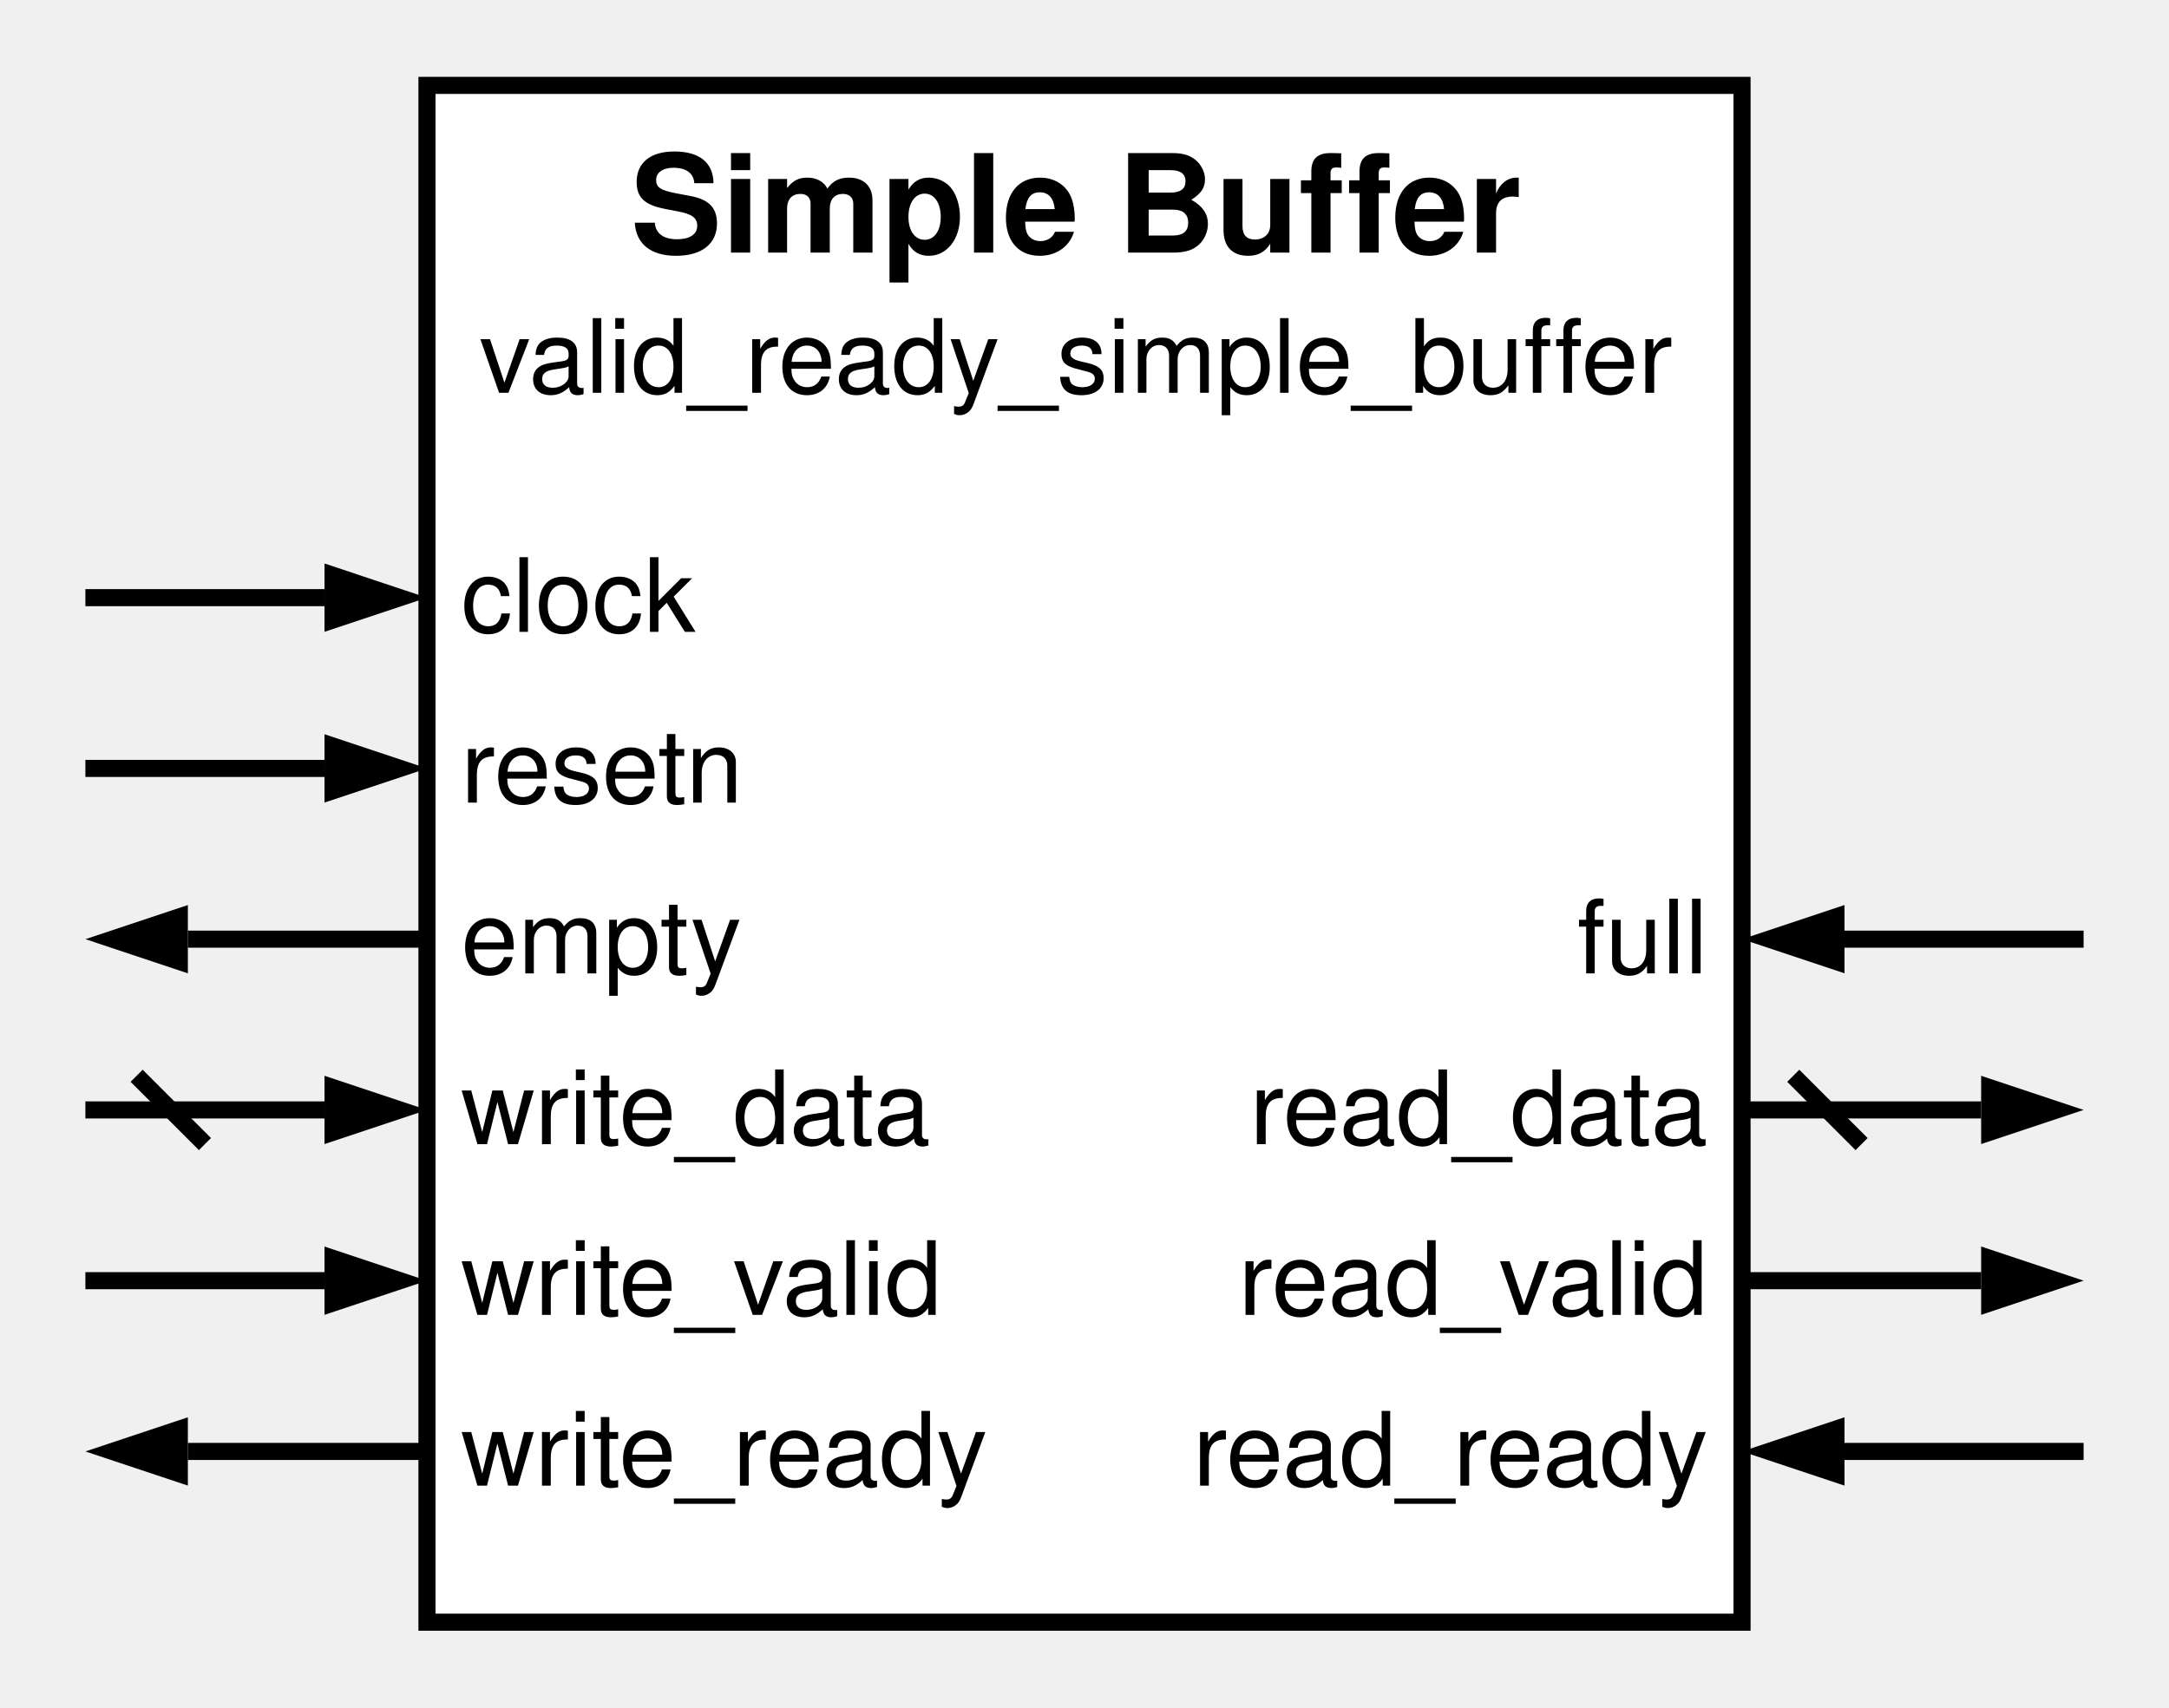
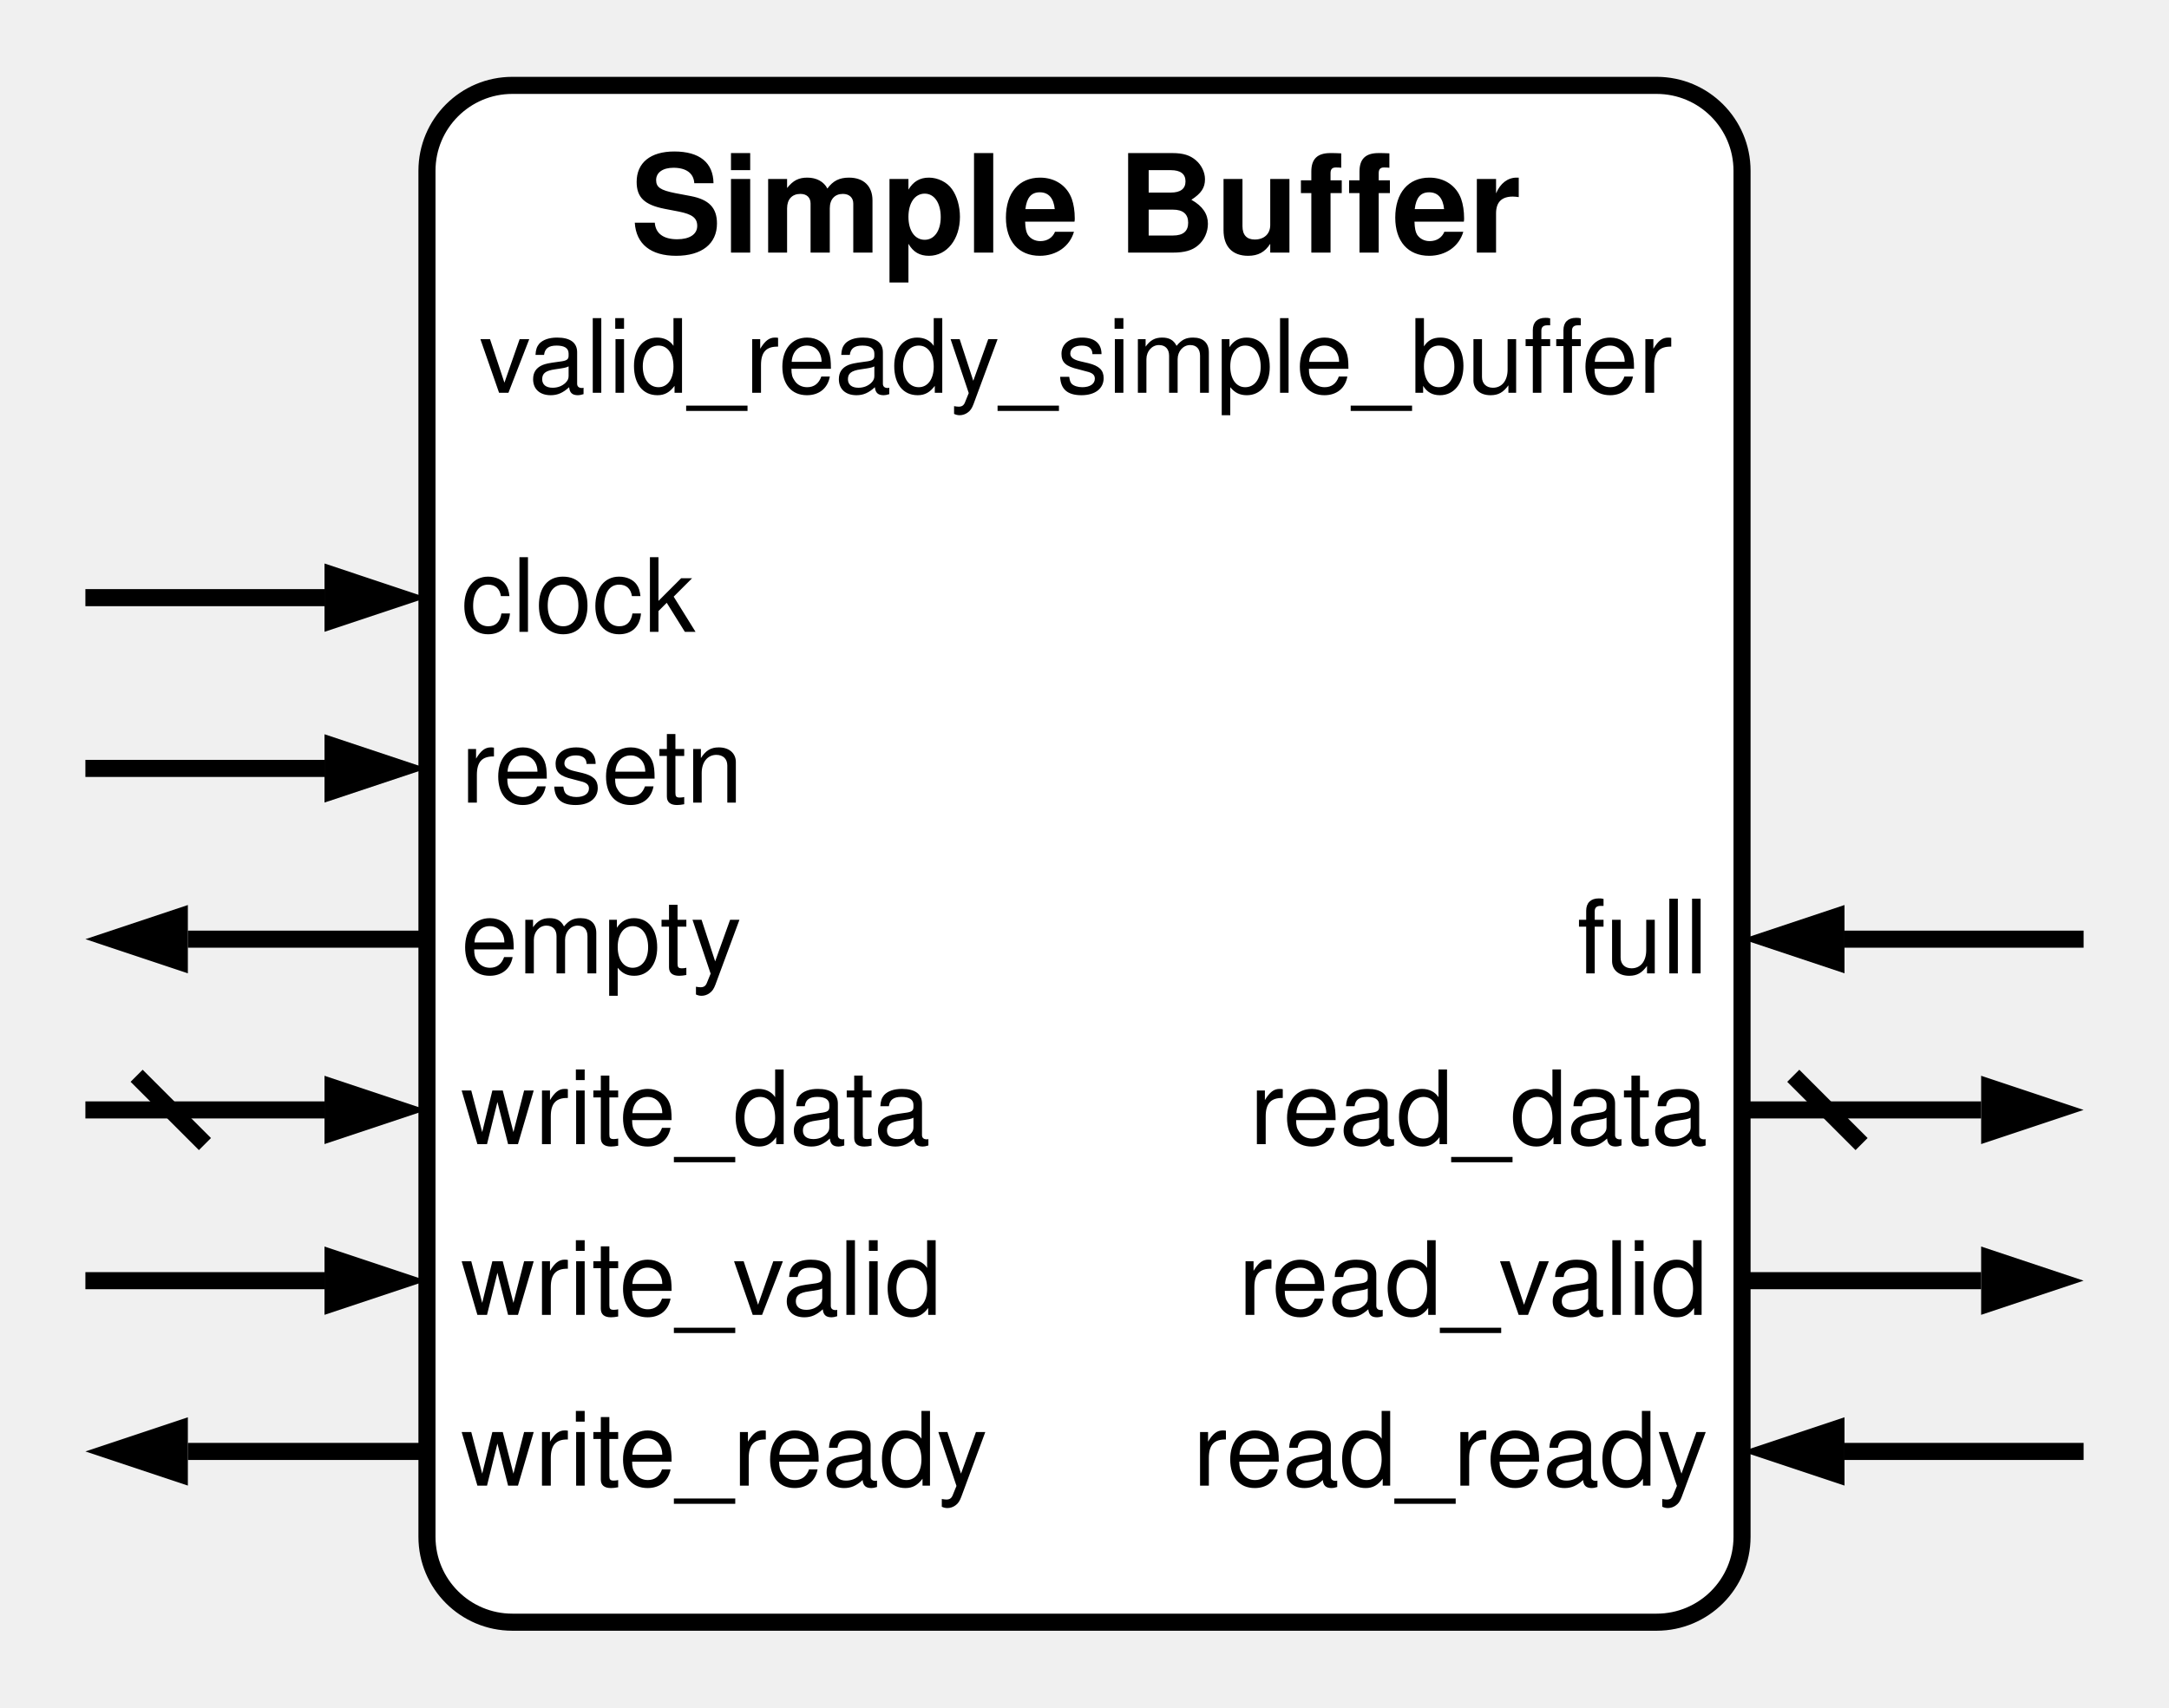
<svg xmlns="http://www.w3.org/2000/svg" width="508" height="400" viewBox="0 0 127 100">
-   <rect x="25" y="5" width="77" height="90" fill="white" stroke="black" stroke-width="1" />
+   <rect x="25" y="5" width="77" height="90" fill="white" stroke="black" stroke-width="1" rx="5" />
  <text x="63" y="12" text-anchor="middle" dominant-baseline="middle" font-family="Helvetica" font-size="8" font-weight="bold" fill="black">Simple Buffer</text>
  <text x="63" y="21" text-anchor="middle" dominant-baseline="middle" font-family="Helvetica" font-size="6" font-weight="regular" fill="black">valid_ready_simple_buffer</text>
  <text x="27" y="35" text-anchor="start" dominant-baseline="middle" font-family="Helvetica" font-size="6" font-weight="regular" fill="black">clock</text>
  <line x1="19" y1="35" x2="5" y2="35" stroke="black" stroke-width="1" />
  <path d="M 25 35 l -6 +2.0 v -4 z" fill="black" />
  <text x="27" y="45" text-anchor="start" dominant-baseline="middle" font-family="Helvetica" font-size="6" font-weight="regular" fill="black">resetn</text>
  <line x1="19" y1="45" x2="5" y2="45" stroke="black" stroke-width="1" />
  <path d="M 25 45 l -6 +2.0 v -4 z" fill="black" />
  <text x="27" y="55" text-anchor="start" dominant-baseline="middle" font-family="Helvetica" font-size="6" font-weight="regular" fill="black">empty</text>
  <line x1="25" y1="55" x2="11" y2="55" stroke="black" stroke-width="1" />
  <path d="M 5 55 l +6 +2.0 v -4 z" fill="black" />
  <text x="100" y="55" text-anchor="end" dominant-baseline="middle" font-family="Helvetica" font-size="6" font-weight="regular" fill="black">full</text>
  <line x1="108" y1="55" x2="122" y2="55" stroke="black" stroke-width="1" />
  <path d="M 102 55 l +6 +2.0 v -4 z" fill="black" />
  <text x="27" y="65" text-anchor="start" dominant-baseline="middle" font-family="Helvetica" font-size="6" font-weight="regular" fill="black">write_data</text>
  <line x1="19" y1="65" x2="5" y2="65" stroke="black" stroke-width="1" />
  <path d="M 25 65 l -6 +2.0 v -4 z" fill="black" />
  <line x1="8" y1="63" x2="12" y2="67" stroke="black" stroke-width="1" />
  <text x="100" y="65" text-anchor="end" dominant-baseline="middle" font-family="Helvetica" font-size="6" font-weight="regular" fill="black">read_data</text>
  <line x1="102" y1="65" x2="116" y2="65" stroke="black" stroke-width="1" />
  <path d="M 122 65 l -6 +2.0 v -4 z" fill="black" />
  <line x1="105" y1="63" x2="109" y2="67" stroke="black" stroke-width="1" />
  <text x="27" y="75" text-anchor="start" dominant-baseline="middle" font-family="Helvetica" font-size="6" font-weight="regular" fill="black">write_valid</text>
  <line x1="19" y1="75" x2="5" y2="75" stroke="black" stroke-width="1" />
  <path d="M 25 75 l -6 +2.0 v -4 z" fill="black" />
  <text x="100" y="75" text-anchor="end" dominant-baseline="middle" font-family="Helvetica" font-size="6" font-weight="regular" fill="black">read_valid</text>
  <line x1="102" y1="75" x2="116" y2="75" stroke="black" stroke-width="1" />
  <path d="M 122 75 l -6 +2.0 v -4 z" fill="black" />
  <text x="27" y="85" text-anchor="start" dominant-baseline="middle" font-family="Helvetica" font-size="6" font-weight="regular" fill="black">write_ready</text>
  <line x1="25" y1="85" x2="11" y2="85" stroke="black" stroke-width="1" />
  <path d="M 5 85 l +6 +2.0 v -4 z" fill="black" />
  <text x="100" y="85" text-anchor="end" dominant-baseline="middle" font-family="Helvetica" font-size="6" font-weight="regular" fill="black">read_ready</text>
  <line x1="108" y1="85" x2="122" y2="85" stroke="black" stroke-width="1" />
  <path d="M 102 85 l +6 +2.0 v -4 z" fill="black" />
</svg>
